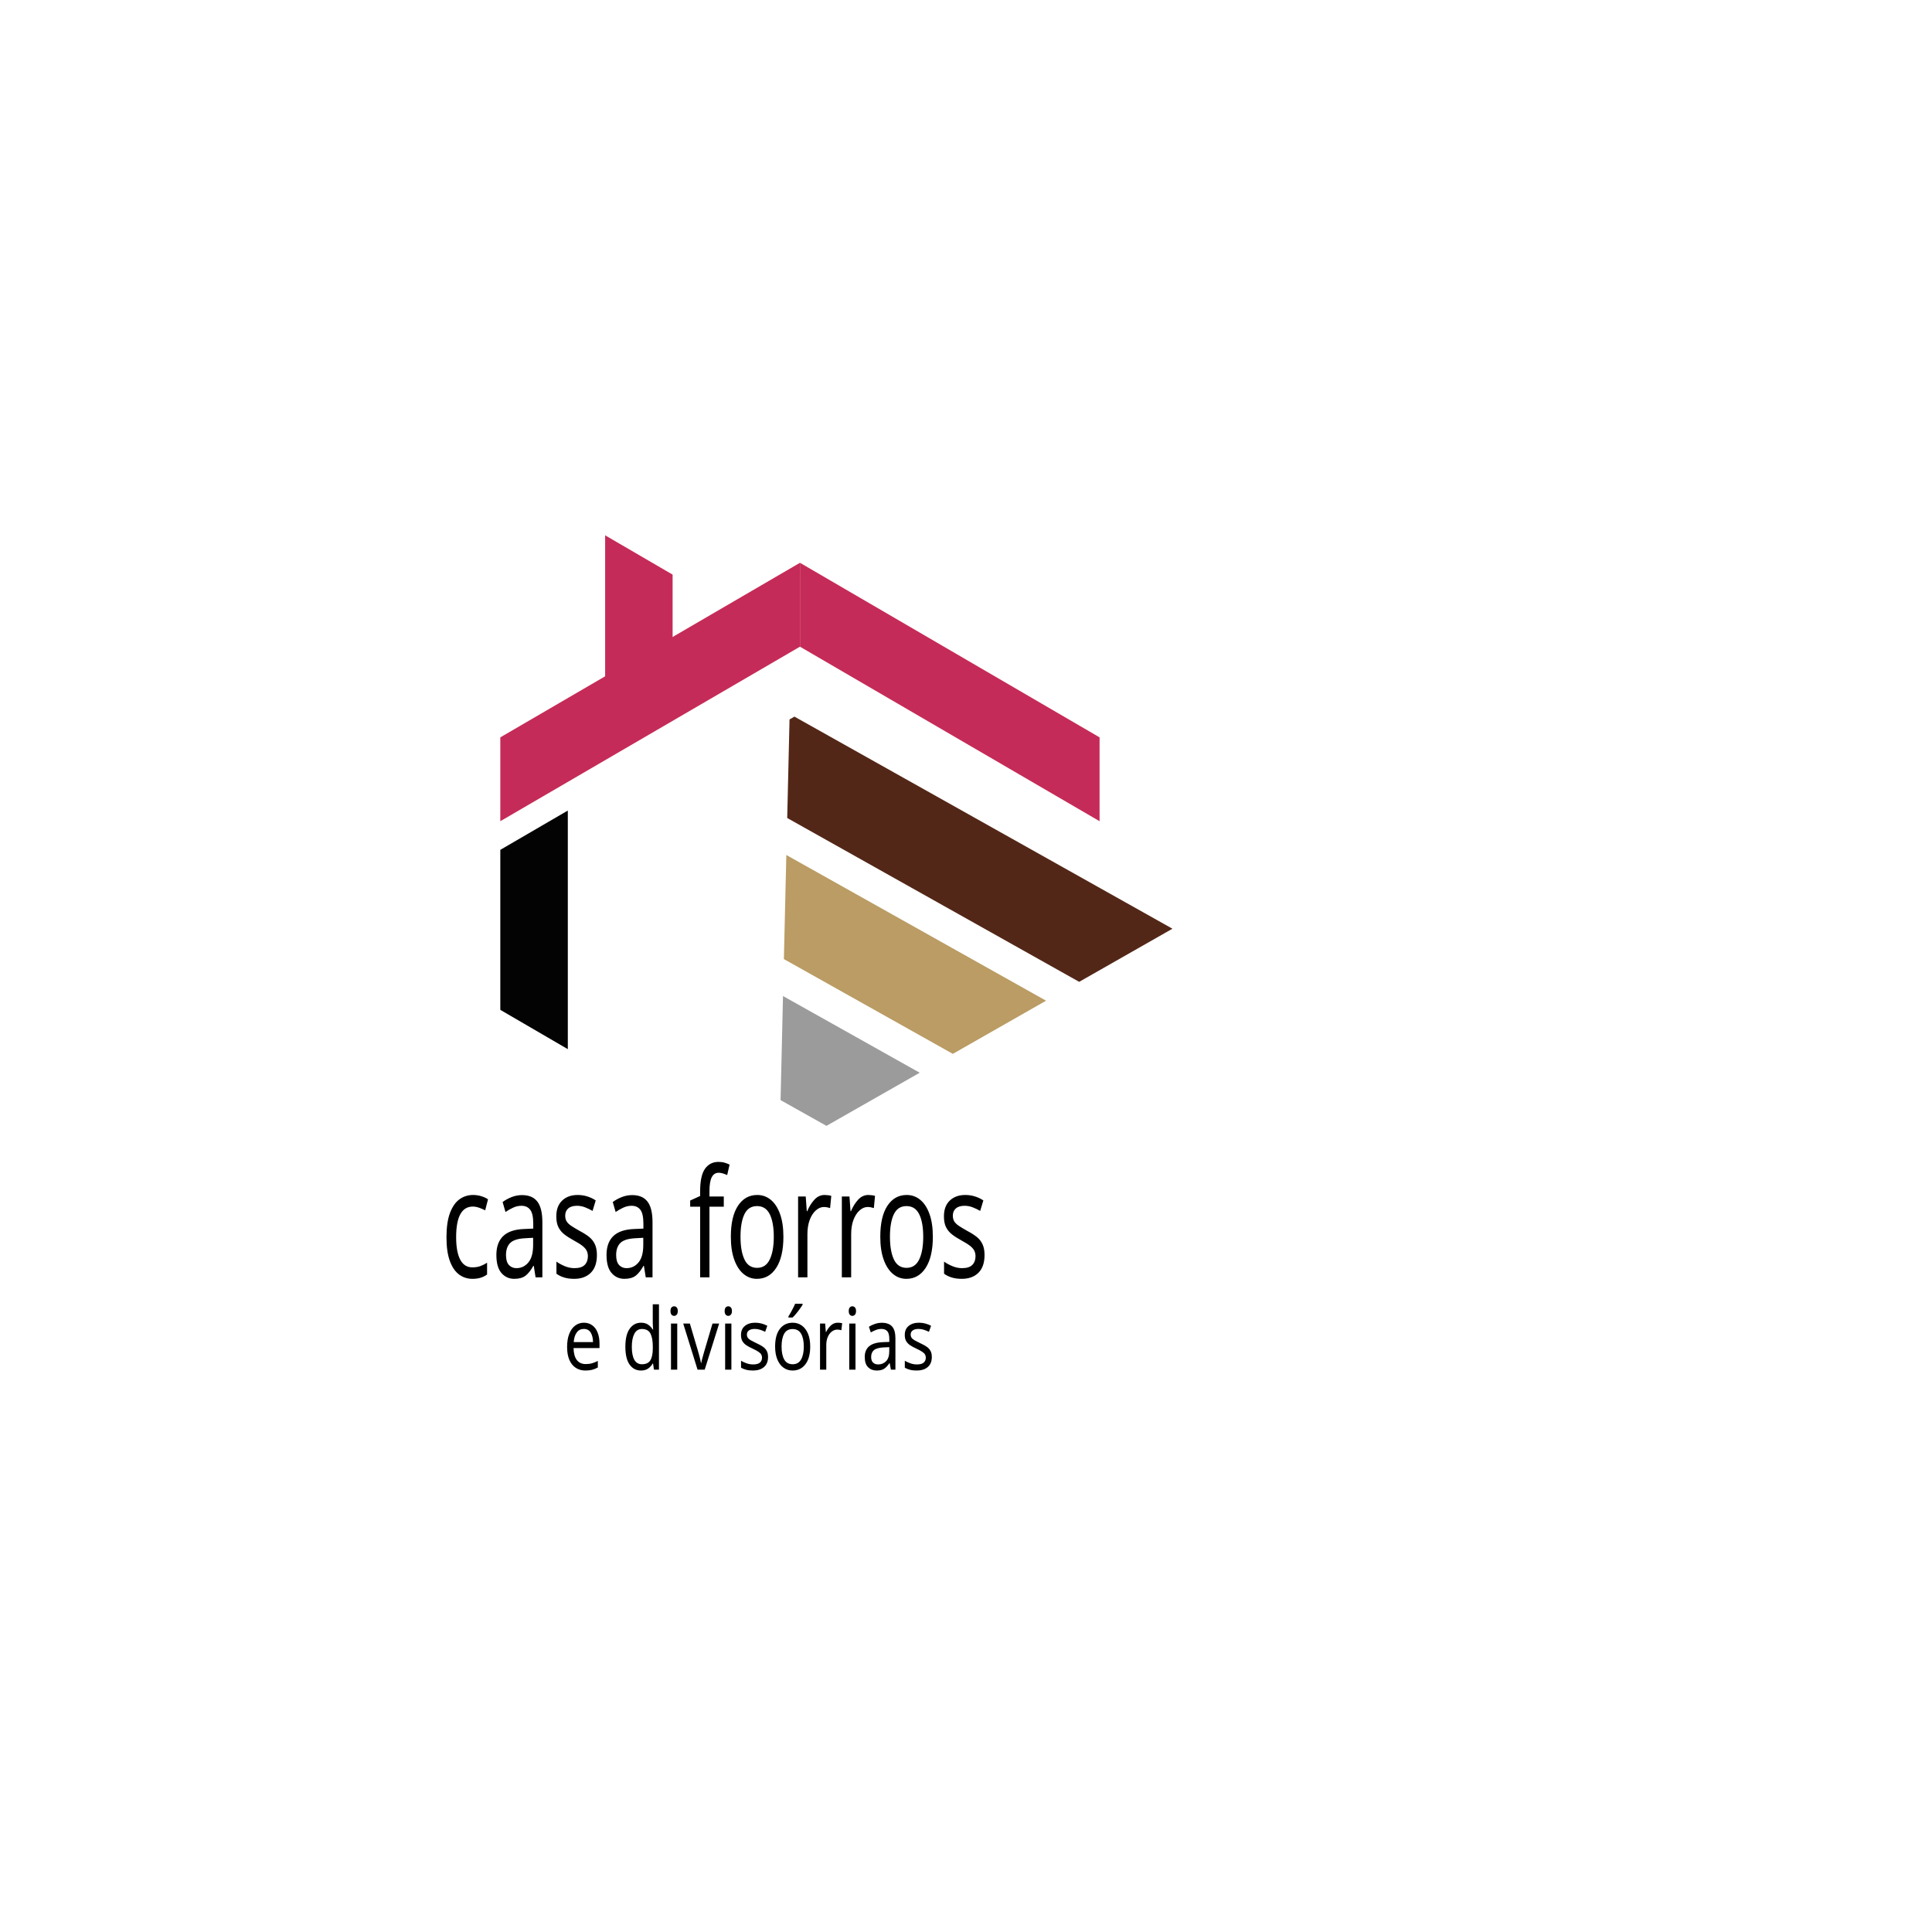
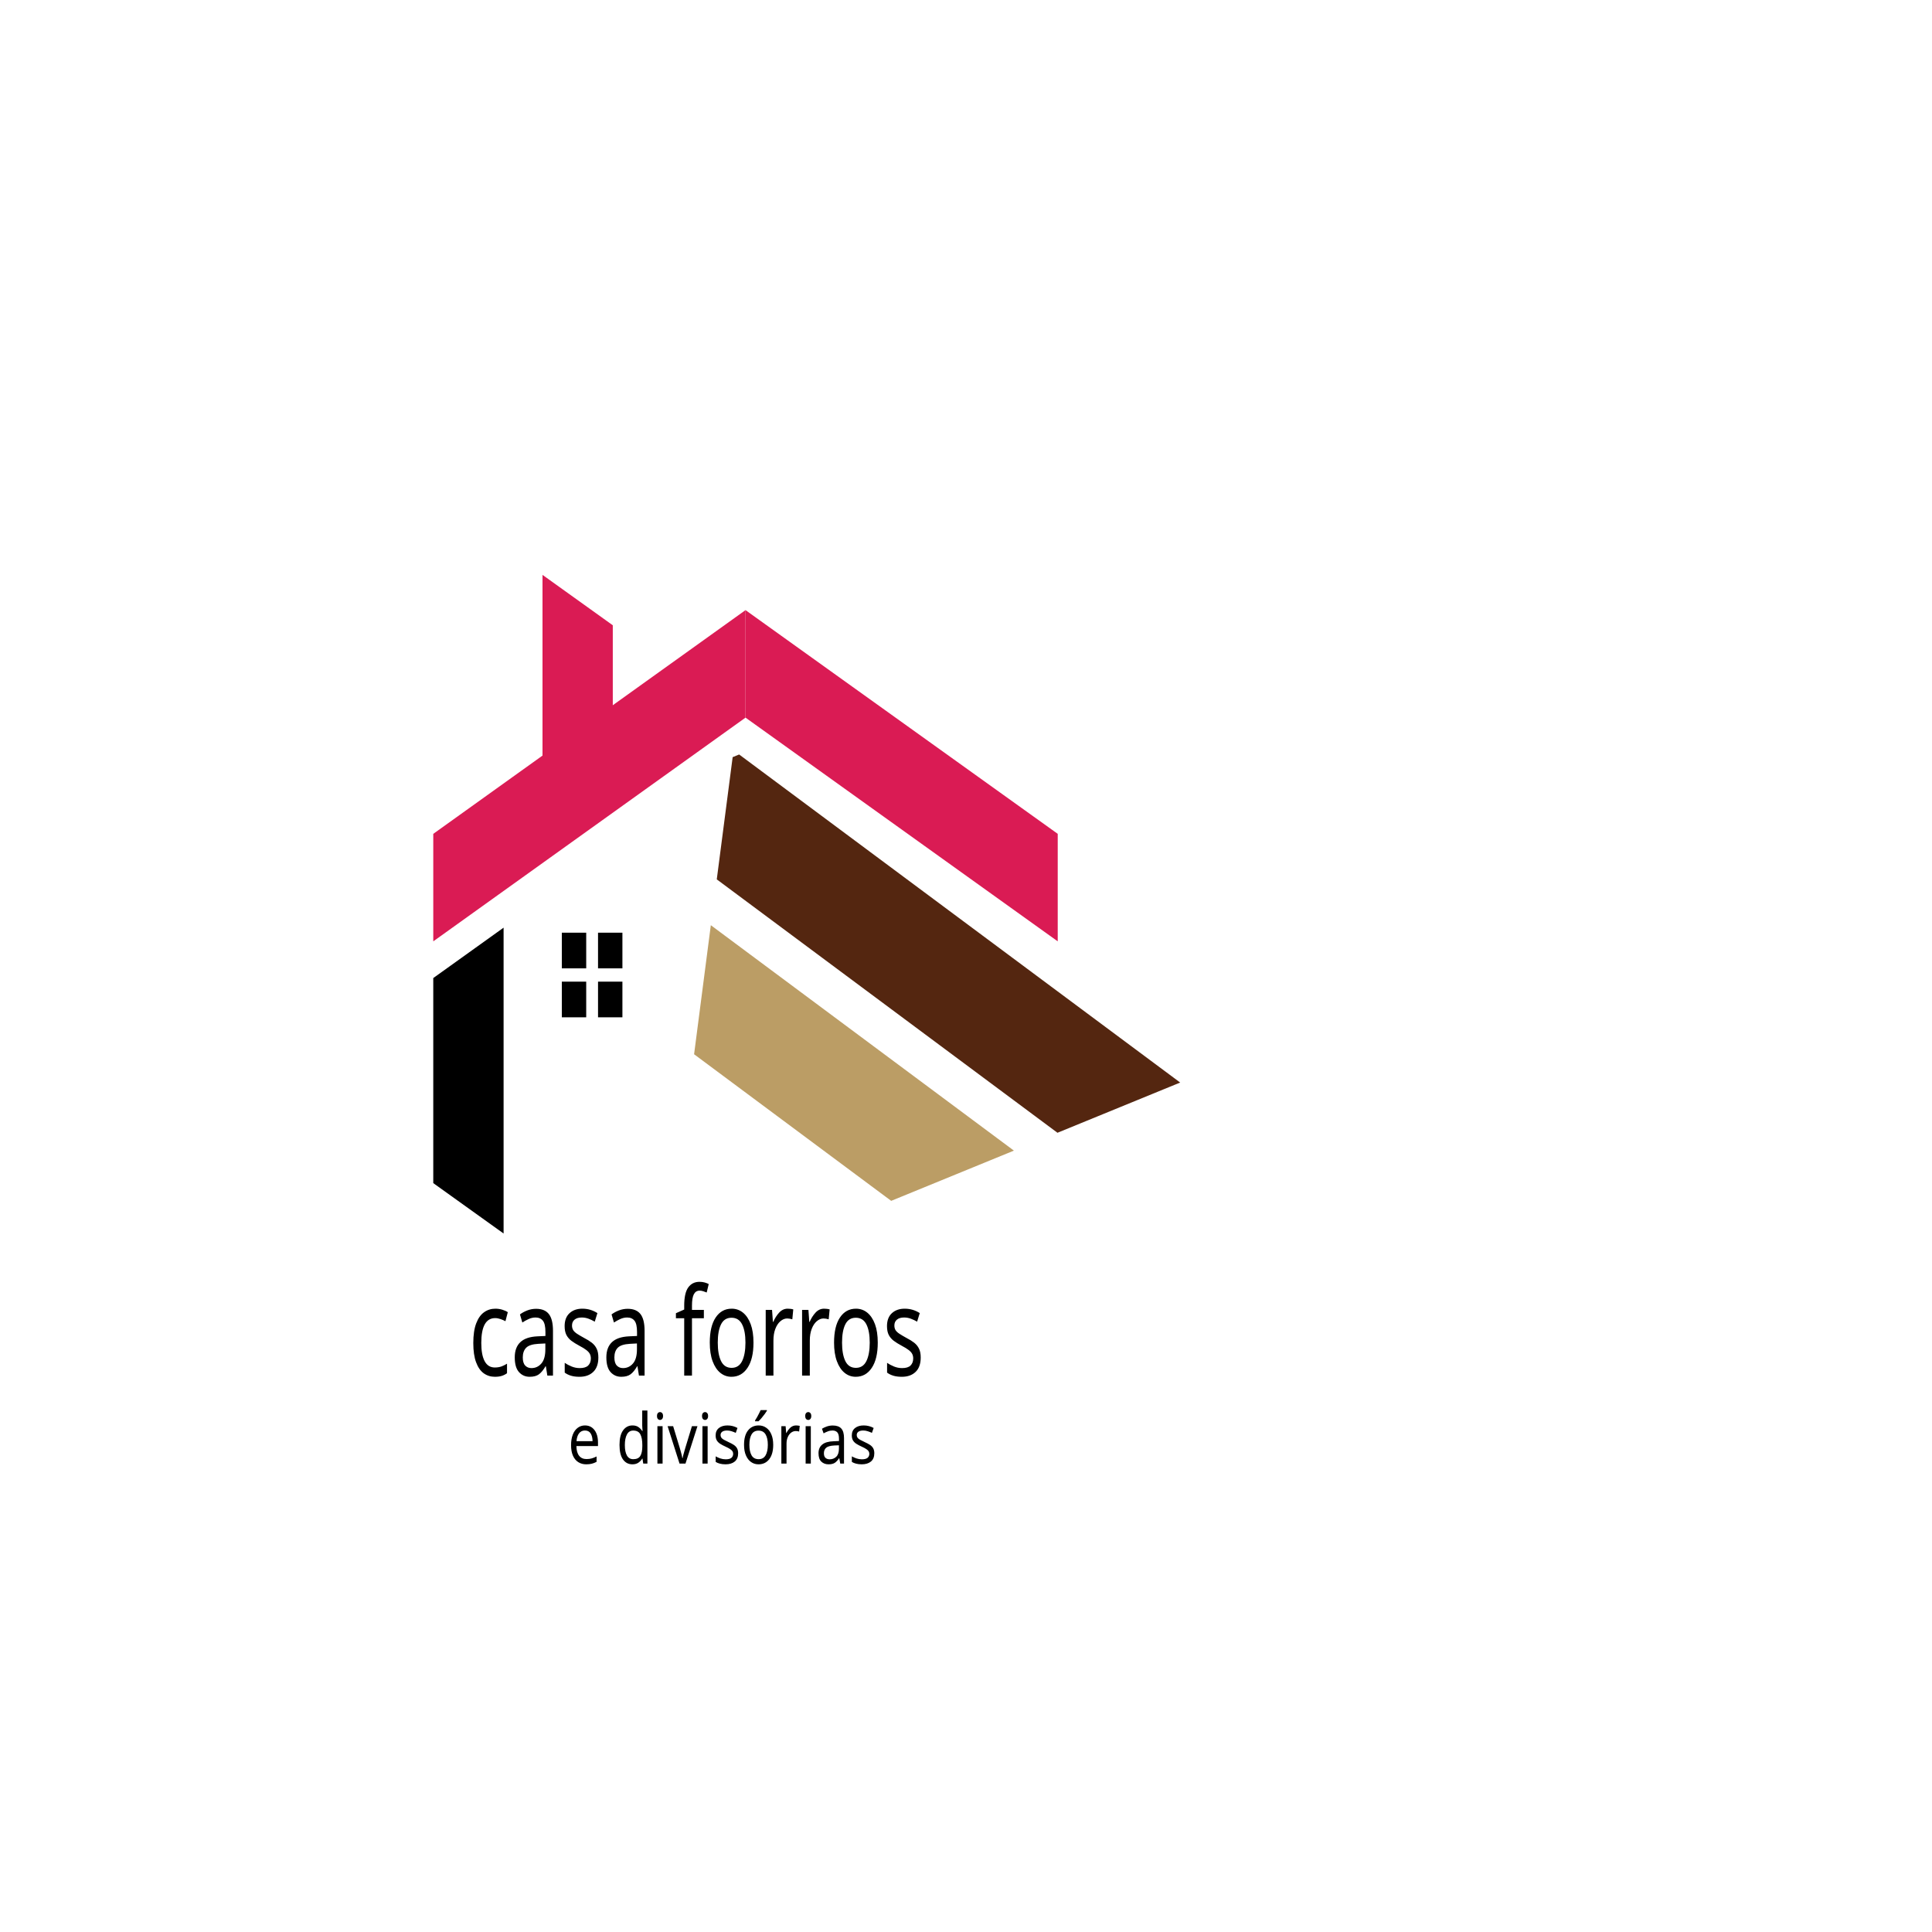
<svg xmlns="http://www.w3.org/2000/svg" version="1.1" x="0px" y="0px" viewBox="0 0 500 500" style="enable-background:new 0 0 500 500;" xml:space="preserve">
  <style type="text/css">
	.st0{display:none;}
	.st1{display:inline;fill:none;}
	.st2{display:inline;}
	.st3{fill:#546E7A;}
	.st4{fill:#FF4081;}
	.st5{fill:#26C6DA;}
	.st6{font-family:'Antonio-Bold';}
	.st7{font-size:24.084px;}
	.st8{letter-spacing:4;}
	.st9{fill:#78909C;}
	.st10{font-family:'Roboto-Regular';}
	.st11{font-size:12.333px;}
	.st12{letter-spacing:2;}
	.st13{display:inline;fill:#4A636B;}
	.st14{display:inline;fill:#E21B54;}
	.st15{fill:#27B7D8;}
	.st16{fill:#4A636B;}
	.st17{display:inline;fill:#546E7A;}
	.st18{display:inline;fill:#78909C;}
	.st19{font-family:'SegoeUIHistoric';}
	.st20{font-size:25.726px;}
	.st21{font-size:14.67px;}
	.st22{display:inline;fill:#DA1B54;}
	.st23{fill:#4F230D;}
	.st24{fill:#D6D6D6;}
	.st25{fill:#BFA269;}
	.st26{fill:#A5B7C6;}
- 	.st27{fill:#C52B58;}
- 	.st28{fill:#532717;}
+ 	.st27{display:none;fill:#C52B58;}
+ 	.st28{display:inline;fill:#532717;}
	.st29{fill:#9B9B9B;}
	.st30{fill:#BA9C64;}
- 	.st31{fill:#030303;}
+ 	.st31{display:none;fill:#030303;}
	.st32{font-size:39.039px;}
	.st33{font-size:22.262px;}
+ 	.st34{fill:#DA1B54;}
+ 	.st35{fill:#542610;}
+ 	.st36{fill:#BB9D65;}
+ 	.st37{font-size:31.711px;}
+ 	.st38{font-size:18.083px;}
</style>
  <g id="BACKGROUND" class="st0">
    <rect class="st1" width="500" height="500" />
  </g>
  <g id="OBJECTS">
    <g class="st0">
      <g class="st2">
        <g>
          <polygon class="st3" points="172.6,148.25 112.74,88.18 52.54,148.25 65.44,148.25 112.74,100.95 160.04,148.25     " />
        </g>
        <polygon class="st4" points="88.07,88.18 27.86,148.25 46.19,148.25 106.27,88.18    " />
        <g>
          <polygon class="st5" points="170.31,88.18 143.44,115.05 149.82,121.45 170.31,100.95 217.61,148.25 230.51,148.25     " />
          <polygon class="st5" points="133.17,125.32 119.27,139.22 87.94,139.22 78.91,148.25 123.01,148.25 139.56,131.7     " />
        </g>
      </g>
      <g class="st2">
        <text transform="matrix(1 0 0 1 39.6187 183.1021)" class="st3 st6 st7 st8">Real Estate</text>
        <text transform="matrix(1 0 0 1 80.9502 199.2036)" class="st9 st10 st11 st12">slogan here</text>
      </g>
    </g>
    <g class="st0">
      <g class="st2">
        <polygon class="st5" points="346.89,150.31 316.97,150.31 316.97,65.01 346.89,89.67    " />
        <polygon class="st3" points="340.49,150.31 340.49,70.31 376.24,44.95 376.24,150.31 384.46,150.31 384.46,29.57 332.27,66.44      332.27,150.31    " />
        <rect x="383.73" y="143.12" class="st4" width="60.86" height="7.19" />
        <polygon class="st4" points="426.59,146.25 396.68,146.25 396.68,83.56 426.59,108.23    " />
        <g>
          <polygon class="st5" points="355.69,150.31 384.46,121.54 413.23,150.31 435.03,150.31 384.46,99.74 333.89,150.31     " />
          <g>
            <polygon class="st3" points="384.46,99.74 384.46,121.54 413.23,150.31 435.03,150.31      " />
          </g>
        </g>
        <rect x="302.69" y="143.12" class="st3" width="81.77" height="7.19" />
      </g>
      <g class="st2">
        <text transform="matrix(1 0 0 1 284.0713 183.1021)" class="st3 st6 st7 st8">Real Estate</text>
        <text transform="matrix(1 0 0 1 325.4023 199.2036)" class="st9 st10 st11 st12">slogan here</text>
      </g>
    </g>
    <g class="st0">
      <g class="st2">
        <polygon class="st4" points="446.25,277.34 365.13,387.66 368.21,391.85 445.69,286.5 464.84,312.54 472.14,312.54    " />
        <polygon class="st5" points="370.72,294.84 304.12,294.84 279.26,328.65 286.55,328.65 304.12,304.76 333.05,344.11      370.72,294.84    " />
        <polygon class="st3" points="440.76,276.57 390.92,276.57 336.13,348.22 362.1,383.54    " />
        <g>
          <rect x="297.78" y="317.6" class="st3" width="4.74" height="4.74" />
          <rect x="304.82" y="317.6" class="st3" width="4.74" height="4.74" />
          <rect x="297.78" y="324.12" class="st3" width="4.74" height="4.74" />
          <rect x="304.82" y="324.12" class="st3" width="4.74" height="4.74" />
        </g>
        <g>
          <g>
            <rect x="439.52" y="300.87" class="st3" width="4.74" height="4.74" />
            <rect x="446.56" y="300.87" class="st3" width="4.74" height="4.74" />
            <rect x="439.52" y="307.38" class="st3" width="4.74" height="4.74" />
            <rect x="446.56" y="307.38" class="st3" width="4.74" height="4.74" />
          </g>
        </g>
      </g>
      <g class="st2">
        <text transform="matrix(1 0 0 1 284.0713 420.9902)" class="st3 st6 st7 st8">Real Estate</text>
        <text transform="matrix(1 0 0 1 325.4023 437.0918)" class="st9 st10 st11 st12">slogan here</text>
      </g>
    </g>
    <g class="st0">
      <g>
        <polygon class="st13" points="242.34,199.81 181.59,170.04 181.59,155.74 242.34,185.51    " />
        <polygon class="st13" points="120.84,199.81 181.59,170.04 181.59,155.74 120.84,185.51    " />
        <polygon class="st3" points="363.84,200.81 303.09,171.04 303.09,156.74 363.84,186.51    " />
        <polygon class="st3" points="242.34,200.81 303.09,171.04 303.09,156.74 242.34,186.51    " />
        <polygon class="st14" points="242.34,219.19 181.59,189.42 181.59,175.12 242.34,204.89    " />
        <polygon class="st14" points="242.34,238.57 181.59,208.8 181.59,194.5 242.34,224.27    " />
        <g class="st2">
          <polygon class="st15" points="185.59,153.27 185.59,154.03 199.41,160.8 246.34,137.81 246.34,123.51     " />
          <g>
            <polygon class="st15" points="224.37,173.03 238.96,180.18 246.34,176.57 246.34,162.27      " />
          </g>
          <g>
            <polygon class="st15" points="204.59,163.34 219.19,170.49 246.34,157.19 246.34,142.89      " />
          </g>
        </g>
        <polygon class="st13" points="155.77,157.76 142.09,151.05 142.09,175.69 155.77,182.39    " />
        <polygon class="st16" points="120.84,204.7 120.84,231.98 134.52,238.69 134.52,197.99    " />
        <polygon class="st16" points="134.52,238.28 134.52,265.56 120.68,272.26 120.68,231.57    " />
      </g>
      <g>
        <g class="st2">
          <rect x="143.17" y="201.91" class="st3" width="4.74" height="4.74" />
          <rect x="150.21" y="201.91" class="st3" width="4.74" height="4.74" />
          <rect x="143.17" y="208.42" class="st3" width="4.74" height="4.74" />
          <rect x="150.21" y="208.42" class="st3" width="4.74" height="4.74" />
        </g>
      </g>
      <g>
        <text transform="matrix(1 0 0 1 27.87 420.8326)" class="st17 st6 st7 st8">casa forros</text>
        <text transform="matrix(1 0 0 1 77.3959 436.9341)" class="st18 st10 st11 st12">e divisórias</text>
      </g>
    </g>
    <text transform="matrix(0.8347 0 0 1 109.3348 307.022)" class="st0 st19 st20">casa forros</text>
    <text transform="matrix(0.9772 0 0 1 135.5472 322.771)" class="st0 st19 st21">e divisórias</text>
    <g class="st0">
      <polygon class="st13" points="238.64,238.25 184.02,206.43 184.02,191.14 238.64,222.96   " />
      <polygon class="st13" points="129.4,238.25 184.02,206.43 184.02,191.14 129.4,222.96   " />
      <polygon class="st3" points="347.88,239.32 293.26,207.5 293.26,192.21 347.88,224.03   " />
      <polygon class="st3" points="238.64,239.32 293.26,207.5 293.26,192.21 238.64,224.03   " />
      <polygon class="st22" points="238.64,258.96 184.02,227.14 184.02,211.86 238.64,243.68   " />
      <polygon class="st22" points="238.64,279.68 184.02,247.86 184.02,232.57 238.64,264.39   " />
      <g class="st2">
        <polygon class="st23" points="187.62,188.5 187.62,189.31 200.04,196.55 242.24,171.97 242.24,156.68    " />
        <g>
          <polygon class="st24" points="222.48,209.62 235.6,217.27 242.24,213.4 242.24,198.11     " />
        </g>
        <g>
          <polygon class="st25" points="204.7,199.26 217.82,206.91 242.24,192.68 242.24,177.4     " />
        </g>
      </g>
      <polygon class="st13" points="160.8,193.29 148.5,186.13 148.5,212.46 160.8,219.63   " />
      <polygon class="st13" points="129.4,243.47 129.4,272.64 141.7,279.8 141.7,236.3   " />
      <polygon class="st16" points="141.7,279.36 141.7,308.53 129.25,315.69 129.25,272.2   " />
    </g>
  </g>
  <g id="DESIGNED_BY_FREEPIK">
    <g class="st0">
      <g id="XMLID_29_" class="st2">
        <g id="XMLID_48_">
          <path id="XMLID_56_" class="st26" d="M257.79,464.38c-0.49,0.5-0.91,1.05-1.26,1.65l-0.53-0.27c-0.08-0.34-0.4-0.57-0.75-0.53      c-0.37,0.04-0.64,0.38-0.6,0.76c0.04,0.37,0.38,0.64,0.76,0.6c0.07-0.01,0.14-0.03,0.21-0.06l0.51,0.27      c-0.28,0.63-0.49,1.29-0.61,1.97l0.85,0.15c0.26-1.48,0.96-2.84,2.03-3.93L257.79,464.38z" />
          <path id="XMLID_55_" class="st26" d="M264.01,461.77c-0.19,0-0.39,0.01-0.58,0.02l-0.08-0.71c0.21-0.17,0.33-0.44,0.3-0.73      c-0.05-0.45-0.46-0.76-0.9-0.71c-0.45,0.05-0.76,0.46-0.71,0.9c0.03,0.29,0.21,0.52,0.46,0.64l0.08,0.71      c-0.81,0.13-1.59,0.38-2.33,0.73l0.37,0.77c1.06-0.51,2.2-0.76,3.39-0.76c0.56,0,1.12,0.06,1.67,0.18l0.18-0.84      C265.25,461.84,264.63,461.77,264.01,461.77z" />
          <path id="XMLID_54_" class="st26" d="M271.48,464.66c0.37-0.05,0.64-0.39,0.6-0.76c-0.05-0.37-0.39-0.64-0.76-0.6      c-0.35,0.04-0.61,0.34-0.6,0.69l-0.47,0.41c-0.47-0.49-1.01-0.92-1.59-1.29l-0.46,0.73c1.28,0.81,2.29,1.95,2.9,3.31l0.78-0.35      c-0.28-0.63-0.64-1.21-1.07-1.75l0.46-0.4C271.34,464.66,271.41,464.66,271.48,464.66z" />
          <path id="XMLID_53_" class="st26" d="M263.39,473.33c-0.44,0.03-0.88,0.04-1.31,0.04c-1,0-1.96-0.07-2.81-0.2      c-0.44-0.07-0.96-0.18-1.44-0.33c1.18,2.11,3.48,3.54,6.1,3.54c3.23,0,5.96-2.17,6.74-5.1c-0.77,0.51-1.7,0.93-2.78,1.27      C266.55,472.96,264.99,473.23,263.39,473.33z" />
          <path id="XMLID_49_" class="st26" d="M264.01,463.49c-3.8,0-6.88,3.02-6.88,6.73c0,0.48,0.05,0.96,0.16,1.43      c0.76,0.55,3.06,1.01,6.06,0.83c3.26-0.2,6-1.08,7.56-2.44c-0.01-0.22-0.02-0.44-0.05-0.66      C270.41,466.02,267.47,463.49,264.01,463.49z M261.56,470.87c-1.15,0-2.09-0.94-2.09-2.09c0-1.15,0.94-2.09,2.09-2.09      c1.15,0,2.09,0.94,2.09,2.09C263.66,469.93,262.72,470.87,261.56,470.87z M266.93,469.84c-0.85,0-1.54-0.69-1.54-1.54      c0-0.85,0.69-1.54,1.54-1.54c0.85,0,1.54,0.69,1.54,1.54C268.47,469.15,267.78,469.84,266.93,469.84z" />
        </g>
        <path id="XMLID_46_" class="st26" d="M282.13,465.6c-0.33-0.13-0.91-0.35-1.57-0.27c-0.62,0.08-0.96,0.39-0.96,1.14v0.98h2.52     v1.94h-2.52v6.18h-2.19v-6.18h-1.52v-1.94h1.52v-1.01c0-1.9,1.01-3.15,2.91-3.15c0.73,0,1.31,0.14,1.8,0.35L282.13,465.6z" />
        <path id="XMLID_44_" class="st26" d="M287.45,469.38c-0.2-0.03-0.4-0.05-0.6-0.05c-1.01,0-1.71,0.62-1.71,1.83v4.43h-2.19v-8.12     h2.12v0.89c0.51-0.76,1.29-1.11,2.29-1.11c0.47,0,0.96,0.14,1.24,0.38L287.45,469.38z" />
        <path id="XMLID_41_" class="st26" d="M296.14,471.5c0,0.25-0.02,0.55-0.04,0.74h-5.76c0.23,1.17,1.06,1.68,2.09,1.68     c0.7,0,1.47-0.28,2.05-0.78l1.28,1.41c-0.92,0.85-2.1,1.23-3.46,1.23c-2.49,0-4.22-1.69-4.22-4.25c0-2.56,1.68-4.3,4.11-4.3     C294.53,467.24,296.13,468.97,296.14,471.5z M290.35,470.75h3.6c-0.2-1.04-0.83-1.63-1.77-1.63     C291.14,469.12,290.54,469.74,290.35,470.75z" />
        <path id="XMLID_38_" class="st26" d="M304.8,471.5c0,0.25-0.02,0.55-0.04,0.74H299c0.23,1.17,1.06,1.68,2.09,1.68     c0.7,0,1.47-0.28,2.05-0.78l1.28,1.41c-0.92,0.85-2.1,1.23-3.46,1.23c-2.49,0-4.22-1.69-4.22-4.25c0-2.56,1.68-4.3,4.11-4.3     C303.19,467.24,304.8,468.97,304.8,471.5z M299.01,470.75h3.6c-0.2-1.04-0.83-1.63-1.77-1.63     C299.81,469.12,299.2,469.74,299.01,470.75z" />
        <path id="XMLID_35_" class="st26" d="M314.25,471.51c0,2.44-1.69,4.27-3.93,4.27c-1.09,0-1.86-0.43-2.39-1.06v4.2h-2.18v-11.47     h2.14v0.9c0.53-0.66,1.31-1.11,2.42-1.11C312.56,467.24,314.25,469.07,314.25,471.51z M307.83,471.51c0,1.28,0.85,2.24,2.09,2.24     c1.29,0,2.1-1,2.1-2.24c0-1.24-0.8-2.24-2.1-2.24C308.67,469.27,307.83,470.23,307.83,471.51z" />
        <path id="XMLID_32_" class="st26" d="M317.77,464.8c0,0.79-0.61,1.39-1.4,1.39c-0.79,0-1.39-0.6-1.39-1.39     c0-0.79,0.6-1.41,1.39-1.41C317.16,463.39,317.77,464.01,317.77,464.8z M317.48,475.58h-2.19v-8.12h2.19V475.58z" />
        <path id="XMLID_30_" class="st26" d="M321.13,470.35l3.06-2.89h2.68l-3.94,3.82l3.96,4.3h-2.69l-3.08-3.29v3.29h-2.19v-12.07     h2.19V470.35z" />
      </g>
      <g class="st2">
        <path class="st26" d="M172.08,475.5v-1.19c-0.6,0.81-1.58,1.39-2.7,1.39c-2.09,0-3.57-1.59-3.57-4.2c0-2.55,1.46-4.21,3.57-4.21     c1.08,0,2.06,0.53,2.7,1.41v-4.26h1.24v11.06H172.08z M172.08,473.33v-3.63c-0.45-0.7-1.41-1.29-2.41-1.29     c-1.61,0-2.57,1.33-2.57,3.1c0,1.77,0.96,3.09,2.57,3.09C170.67,474.59,171.63,474.03,172.08,473.33z" />
        <path class="st26" d="M174.93,471.49c0-2.32,1.66-4.2,3.95-4.2c2.42,0,3.85,1.89,3.85,4.3v0.32h-6.49     c0.1,1.51,1.16,2.77,2.89,2.77c0.91,0,1.84-0.37,2.47-1.01l0.6,0.81c-0.8,0.8-1.87,1.23-3.18,1.23     C176.64,475.7,174.93,473.99,174.93,471.49z M178.86,468.32c-1.71,0-2.55,1.44-2.62,2.67h5.26     C181.48,469.8,180.69,468.32,178.86,468.32z" />
        <path class="st26" d="M183.62,474.44l0.65-0.9c0.53,0.61,1.54,1.14,2.64,1.14c1.23,0,1.89-0.58,1.89-1.38     c0-1.94-4.96-0.75-4.96-3.72c0-1.24,1.08-2.31,2.99-2.31c1.36,0,2.32,0.51,2.97,1.16l-0.58,0.86c-0.48-0.58-1.36-1.01-2.39-1.01     c-1.09,0-1.77,0.55-1.77,1.26c0,1.76,4.96,0.6,4.96,3.72c0,1.34-1.08,2.42-3.15,2.42C185.55,475.7,184.44,475.3,183.62,474.44z" />
        <path class="st26" d="M191.4,465.52c0-0.46,0.38-0.85,0.83-0.85c0.46,0,0.85,0.38,0.85,0.85c0,0.46-0.38,0.83-0.85,0.83     C191.78,466.35,191.4,465.98,191.4,465.52z M191.62,475.5v-8.01h1.24v8.01H191.62z" />
        <path class="st26" d="M194.92,477.56l0.63-0.93c0.66,0.8,1.46,1.09,2.6,1.09c1.33,0,2.57-0.65,2.57-2.41v-1.14     c-0.58,0.81-1.56,1.43-2.69,1.43c-2.09,0-3.57-1.56-3.57-4.15c0-2.57,1.46-4.16,3.57-4.16c1.08,0,2.04,0.53,2.69,1.41v-1.21h1.24     v7.78c0,2.65-1.86,3.48-3.81,3.48C196.79,478.75,195.86,478.49,194.92,477.56z M200.73,473.2v-3.5c-0.43-0.7-1.39-1.29-2.39-1.29     c-1.61,0-2.57,1.28-2.57,3.05c0,1.76,0.96,3.05,2.57,3.05C199.33,474.51,200.29,473.89,200.73,473.2z" />
        <path class="st26" d="M209.45,475.5v-5.24c0-1.41-0.71-1.86-1.79-1.86c-0.98,0-1.91,0.6-2.37,1.24v5.86h-1.24v-8.01h1.24v1.16     c0.56-0.66,1.66-1.36,2.85-1.36c1.68,0,2.55,0.85,2.55,2.59v5.62H209.45z" />
        <path class="st26" d="M212.3,471.49c0-2.32,1.66-4.2,3.95-4.2c2.42,0,3.85,1.89,3.85,4.3v0.32h-6.49     c0.1,1.51,1.16,2.77,2.89,2.77c0.91,0,1.84-0.37,2.47-1.01l0.6,0.81c-0.8,0.8-1.87,1.23-3.18,1.23     C214.01,475.7,212.3,473.99,212.3,471.49z M216.23,468.32c-1.71,0-2.55,1.44-2.62,2.67h5.26     C218.85,469.8,218.06,468.32,216.23,468.32z" />
        <path class="st26" d="M227.5,475.5v-1.19c-0.6,0.81-1.58,1.39-2.7,1.39c-2.09,0-3.57-1.59-3.57-4.2c0-2.55,1.46-4.21,3.57-4.21     c1.08,0,2.06,0.53,2.7,1.41v-4.26h1.24v11.06H227.5z M227.5,473.33v-3.63c-0.45-0.7-1.41-1.29-2.41-1.29     c-1.61,0-2.57,1.33-2.57,3.1c0,1.77,0.96,3.09,2.57,3.09C226.09,474.59,227.05,474.03,227.5,473.33z" />
        <path class="st26" d="M234.68,475.5v-11.06h1.24v4.26c0.65-0.88,1.61-1.41,2.7-1.41c2.09,0,3.57,1.66,3.57,4.21     c0,2.6-1.48,4.2-3.57,4.2c-1.13,0-2.11-0.58-2.7-1.39v1.19H234.68z M238.31,474.59c1.63,0,2.59-1.31,2.59-3.09     c0-1.78-0.96-3.1-2.59-3.1c-0.98,0-1.96,0.6-2.39,1.29v3.63C236.35,474.03,237.33,474.59,238.31,474.59z" />
        <path class="st26" d="M243.55,477.51c0.18,0.08,0.48,0.13,0.68,0.13c0.55,0,0.91-0.18,1.19-0.85l0.53-1.21l-3.35-8.09h1.34     l2.67,6.57l2.65-6.57h1.36l-4.01,9.64c-0.48,1.16-1.29,1.61-2.36,1.63c-0.27,0-0.68-0.05-0.91-0.12L243.55,477.51z" />
      </g>
    </g>
    <polygon class="st27" points="284.57,212.53 207.03,167.36 207.03,145.65 284.57,190.83  " />
    <polygon class="st27" points="129.48,212.53 207.03,167.36 207.03,145.65 129.48,190.83  " />
-     <g>
+     <g class="st0">
      <polygon class="st28" points="205.6,185.46 204.33,186.19 203.73,211.7 279.29,254.1 303.43,240.35   " />
-       <g>
+       <g class="st2">
        <polygon class="st29" points="202.64,257.77 202.01,284.71 213.89,291.37 238.02,277.62    " />
      </g>
-       <g>
+       <g class="st2">
        <polygon class="st30" points="203.5,221.27 202.87,248.21 246.59,272.74 270.72,258.98    " />
      </g>
    </g>
    <polygon class="st27" points="174.07,148.71 156.61,138.54 156.61,175.93 174.07,186.1  " />
    <polygon class="st31" points="129.48,219.94 129.48,261.35 146.95,271.52 146.95,209.77  " />
-     <text transform="matrix(0.7021 0 0 1 114.0444 330.5713)" class="st19 st32">casa forros</text>
-     <text transform="matrix(0.822 0 0 1 145.7632 354.4727)" class="st19 st33">e divisórias</text>
+     <text transform="matrix(0.7021 0 0 1 114.0444 330.5713)" class="st0 st19 st32">casa forros</text>
+     <text transform="matrix(0.822 0 0 1 145.7632 354.4727)" class="st0 st19 st33">e divisórias</text>
+     <polygon class="st34" points="273.74,243.62 192.94,185.72 192.94,157.9 273.74,215.8  " />
+     <polygon class="st34" points="112.13,243.62 192.94,185.72 192.94,157.9 112.13,215.8  " />
+     <polygon class="st35" points="191.29,195.26 189.61,195.95 185.5,227.58 273.67,293.16 305.43,280.16  " />
+     <g>
+       <polygon class="st36" points="183.96,239.44 179.63,272.84 230.64,310.78 262.4,297.78   " />
+     </g>
+     <polygon class="st34" points="158.59,161.82 140.4,148.78 140.4,196.7 158.59,209.74  " />
+     <polygon points="112.13,253.12 112.13,306.19 130.33,319.23 130.33,240.08  " />
+     <g>
+       <g>
+         <rect x="145.4" y="241.38" width="6.31" height="9.23" />
+         <rect x="154.77" y="241.38" width="6.31" height="9.23" />
+         <rect x="145.4" y="254.05" width="6.31" height="9.23" />
+         <rect x="154.77" y="254.05" width="6.31" height="9.23" />
+       </g>
+     </g>
+     <text transform="matrix(0.7188 0 0 1 121.2308 355.999)" class="st19 st37">casa forros</text>
+     <text transform="matrix(0.8415 0 0 1 146.9502 378.7764)" class="st19 st38">e divisórias</text>
  </g>
</svg>
